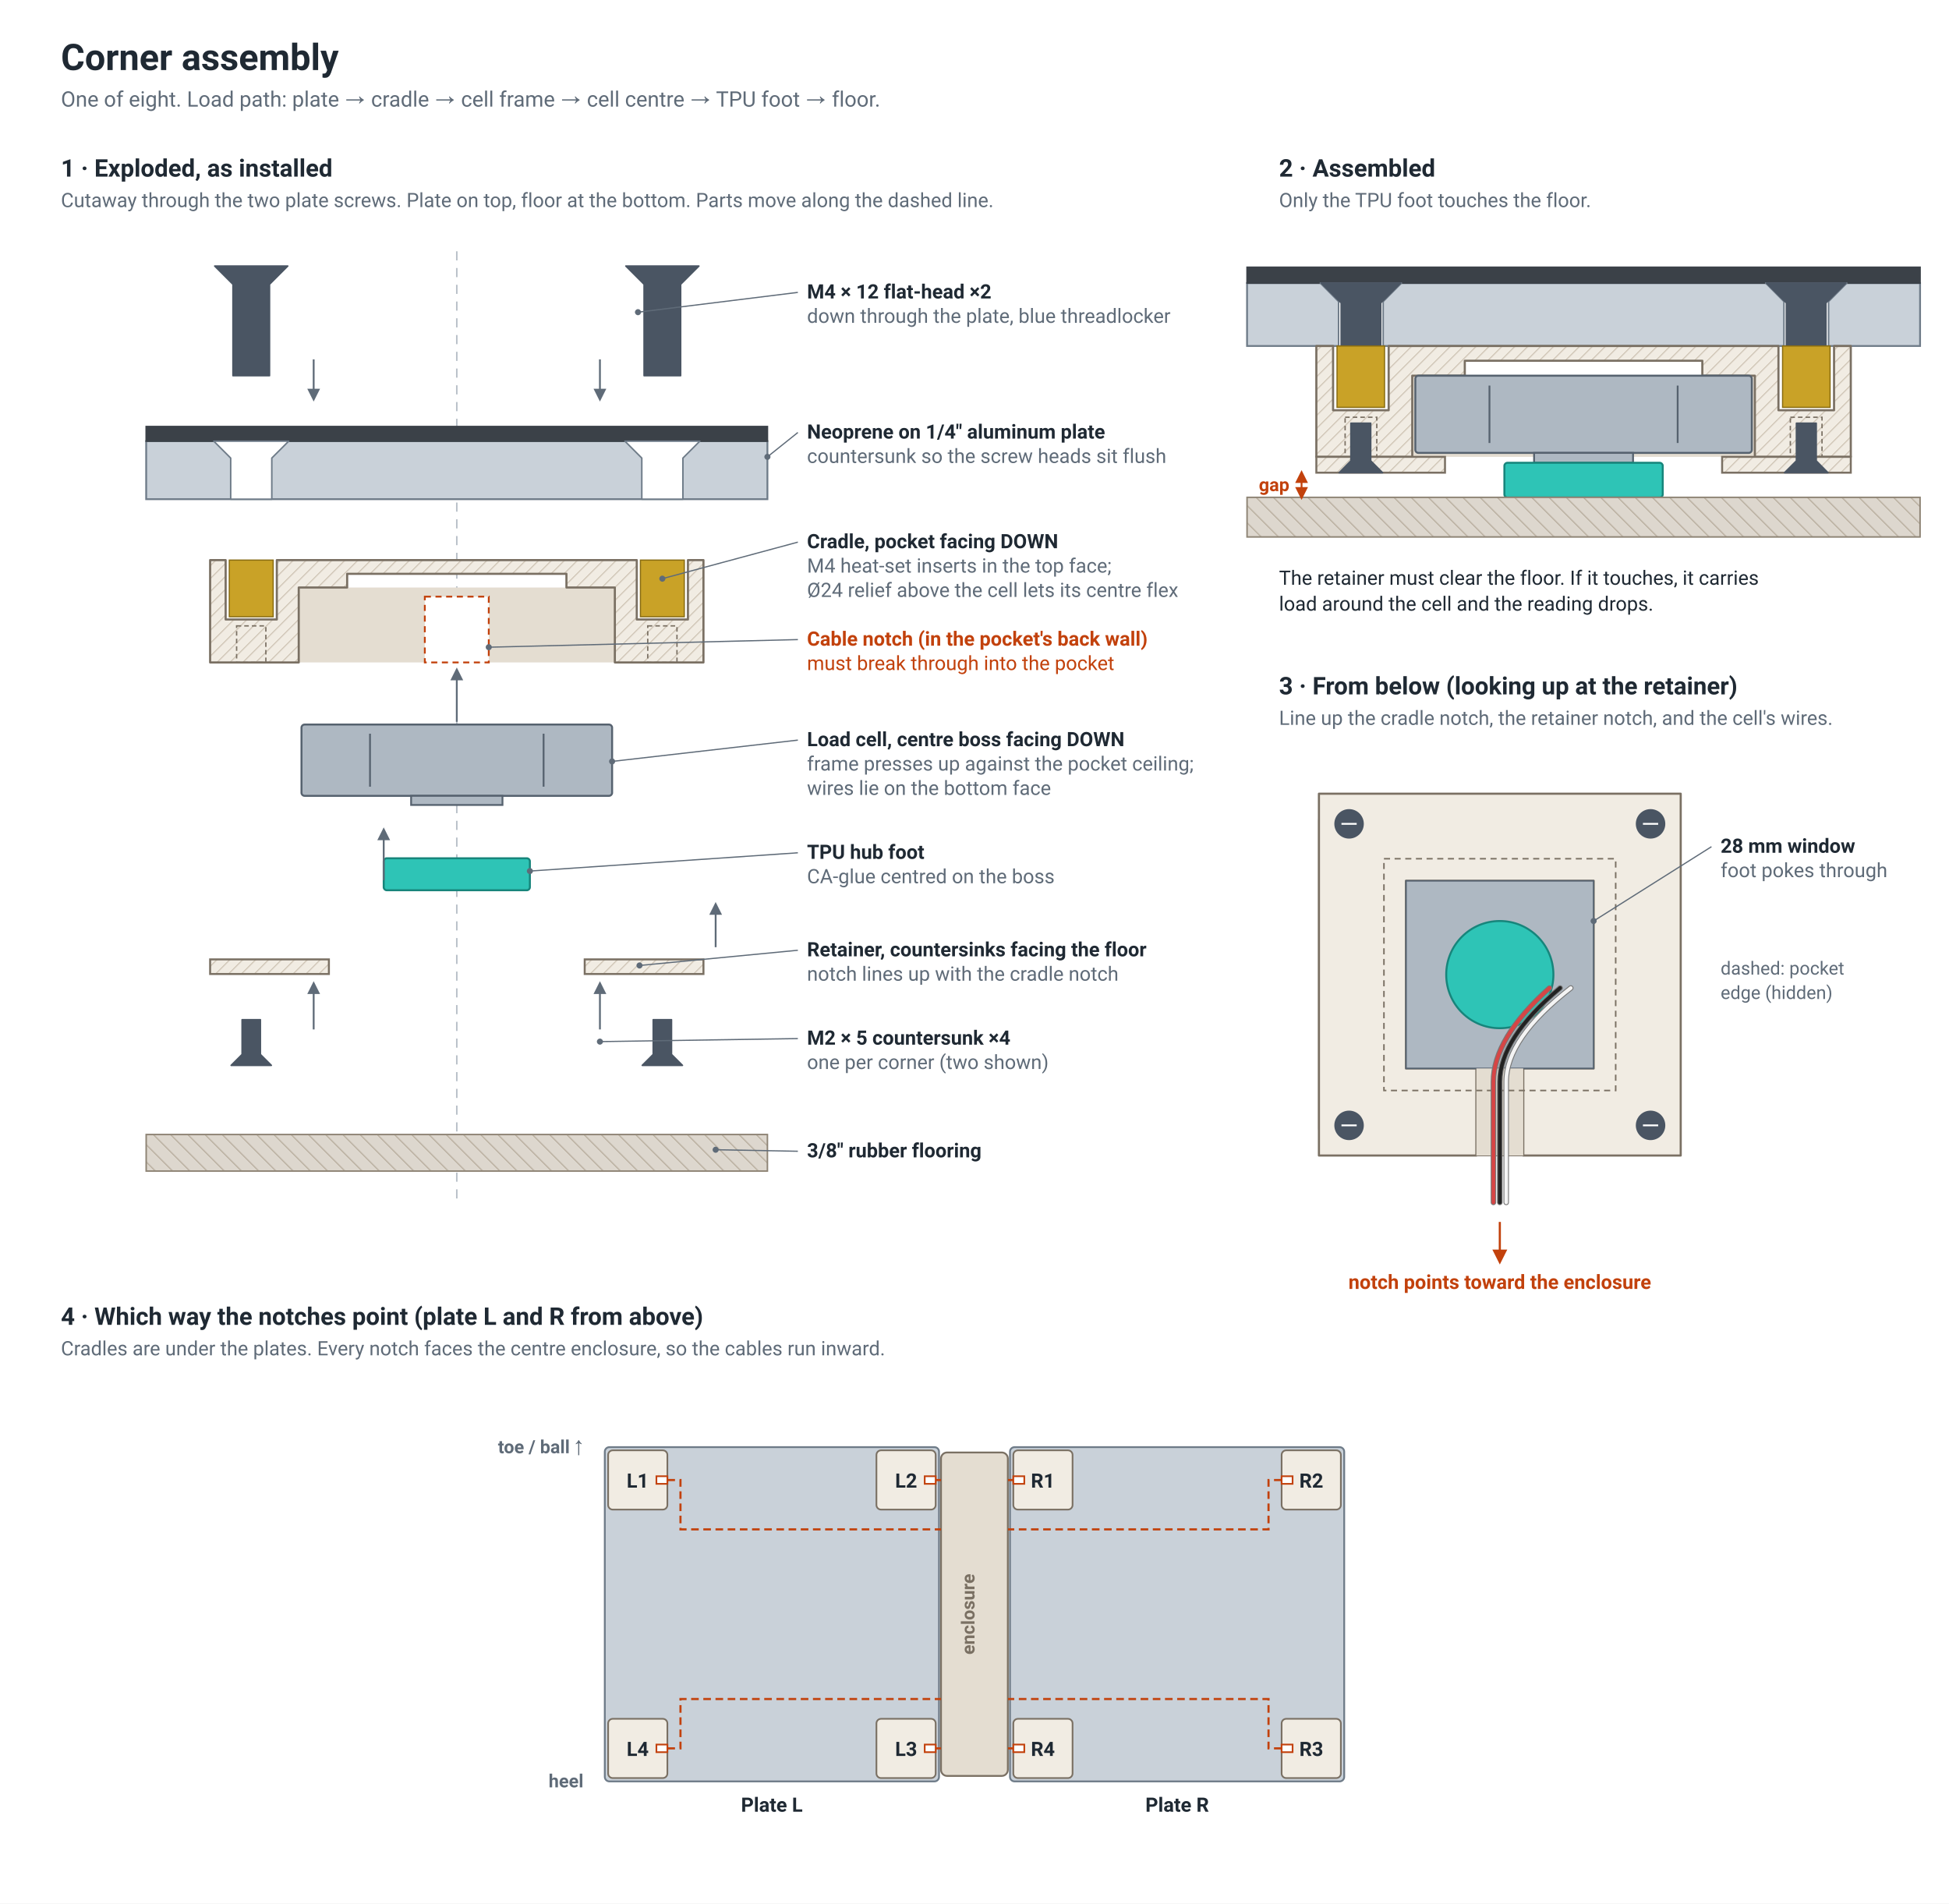
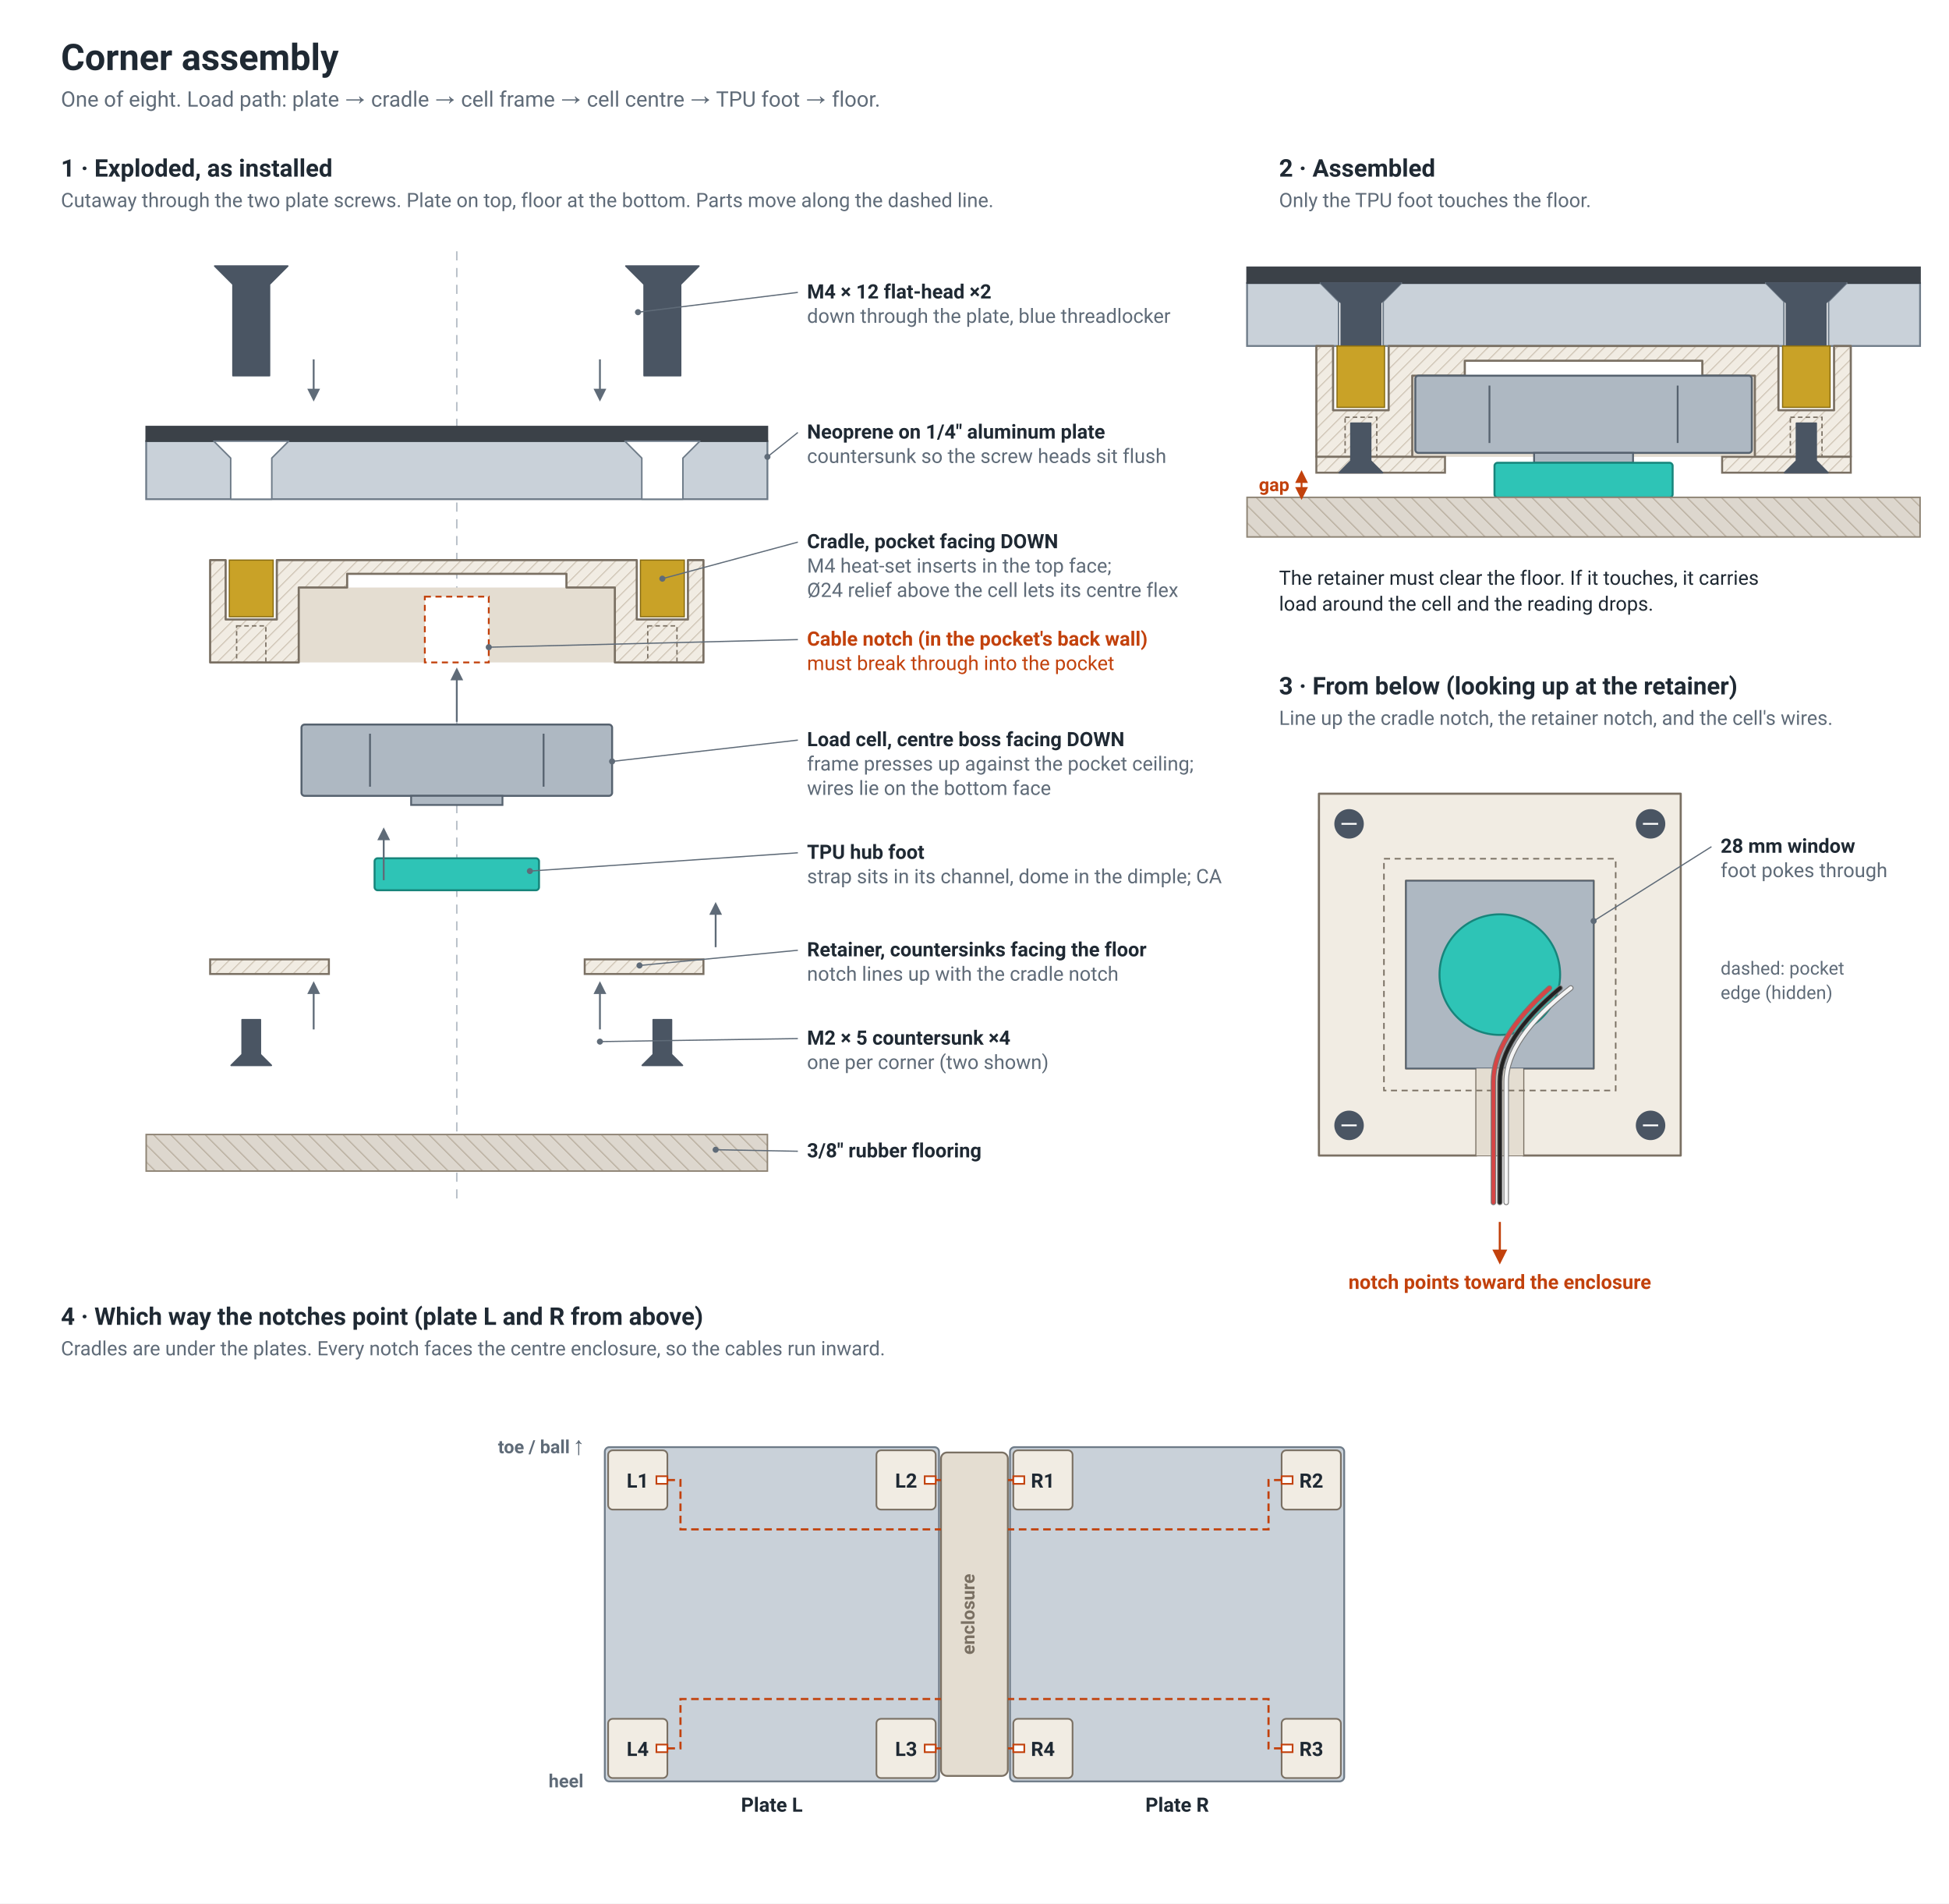
<svg xmlns="http://www.w3.org/2000/svg" viewBox="0 0 1280 1250" width="1280" height="1250" font-family="-apple-system, BlinkMacSystemFont, Segoe UI, Roboto, Helvetica, Arial, sans-serif">
  <defs>
    <pattern id="hatch" width="6" height="6" patternUnits="userSpaceOnUse" patternTransform="rotate(45)">
      <rect width="6" height="6" fill="#F1ECE3" />
      <line x1="0" y1="0" x2="0" y2="6" stroke="#CFC5B5" stroke-width="1.4" />
    </pattern>
    <pattern id="floor" width="8" height="8" patternUnits="userSpaceOnUse" patternTransform="rotate(-45)">
      <rect width="8" height="8" fill="#DDD7CE" />
      <line x1="0" y1="0" x2="0" y2="8" stroke="#B9AF9F" stroke-width="1.5" />
    </pattern>
    <marker id="arrow" viewBox="0 0 10 10" refX="8" refY="5" markerWidth="7" markerHeight="7" orient="auto-start-reverse">
      <path d="M0,0 L10,5 L0,10 z" fill="#5F6B78" />
    </marker>
    <marker id="arrowA" viewBox="0 0 10 10" refX="8" refY="5" markerWidth="7" markerHeight="7" orient="auto-start-reverse">
      <path d="M0,0 L10,5 L0,10 z" fill="#C2410C" />
    </marker>
  </defs>
  <rect x="0.0" y="0.0" width="1280.0" height="1250.0" fill="#FFFFFF" stroke="none" stroke-width="1.2" />
  <text x="40.0" y="46.0" font-size="24" font-weight="700" fill="#1F2933" text-anchor="start">Corner assembly</text>
  <text x="40.0" y="70.0" font-size="14" font-weight="400" fill="#5F6B78" text-anchor="start">One of eight. Load path: plate → cradle → cell frame → cell centre → TPU foot → floor.</text>
  <text x="40.0" y="116.0" font-size="16" font-weight="700" fill="#1F2933" text-anchor="start">1 · Exploded, as installed</text>
  <text x="40.0" y="136.0" font-size="13" font-weight="400" fill="#5F6B78" text-anchor="start">Cutaway through the two plate screws. Plate on top, floor at the bottom. Parts move along the dashed line.</text>
  <line x1="300.0" y1="165.0" x2="300.0" y2="790.0" stroke="#B8C0C8" stroke-width="1" stroke-dasharray="6 5" />
  <polygon points="141.0,174.7 189.0,174.7 177.0,186.7 177.0,246.7 153.0,246.7 153.0,186.7" fill="#4A5563" stroke="#4A5563" stroke-width="1" stroke-linejoin="round" />
  <polygon points="411.0,174.7 459.0,174.7 447.0,186.7 447.0,246.7 423.0,246.7 423.0,186.7" fill="#4A5563" stroke="#4A5563" stroke-width="1" stroke-linejoin="round" />
  <rect x="96.0" y="289.7" width="408.0" height="38.1" fill="#C9D1D9" stroke="#6E7B88" stroke-width="1.2" />
  <rect x="96.0" y="280.1" width="408.0" height="9.6" fill="#3B4148" stroke="#3B4148" stroke-width="1" />
  <polygon points="140.4,289.7 189.6,289.7 178.5,300.8 178.5,327.8 151.5,327.8 151.5,300.8" fill="#FFFFFF" stroke="#6E7B88" stroke-width="1" stroke-linejoin="round" />
  <polygon points="410.4,289.7 459.6,289.7 448.5,300.8 448.5,327.8 421.5,327.8 421.5,300.8" fill="#FFFFFF" stroke="#6E7B88" stroke-width="1" stroke-linejoin="round" />
  <rect x="196.2" y="385.8" width="207.6" height="49.2" fill="#E4DDD1" stroke="none" stroke-width="1.2" />
  <rect x="279.0" y="391.8" width="42.0" height="43.2" fill="#FFFFFF" stroke="#C2410C" stroke-width="1.2" stroke-dasharray="4 3" />
  <polygon points="138.0,367.8 148.2,367.8 148.2,406.8 181.8,406.8 181.8,367.8 418.2,367.8 418.2,406.8 451.8,406.8 451.8,367.8 462.0,367.8 462.0,435.0 403.8,435.0 403.8,385.8 372.0,385.8 372.0,376.8 228.0,376.8 228.0,385.8 196.2,385.8 196.2,435.0 138.0,435.0" fill="url(#hatch)" stroke="#7A7063" stroke-width="1.4" stroke-linejoin="round" />
  <rect x="150.6" y="367.8" width="28.8" height="37.2" fill="#C9A227" stroke="#8A6D12" stroke-width="0.8" />
  <rect x="420.6" y="367.8" width="28.8" height="37.2" fill="#C9A227" stroke="#8A6D12" stroke-width="0.8" />
  <rect x="155.4" y="411.0" width="19.2" height="24.0" fill="none" stroke="#7A7063" stroke-width="0.9" stroke-dasharray="3 2" />
  <rect x="425.4" y="411.0" width="19.2" height="24.0" fill="none" stroke="#7A7063" stroke-width="0.9" stroke-dasharray="3 2" />
  <rect x="198.0" y="475.8" width="204.0" height="46.8" fill="#AEB8C2" stroke="#56626F" stroke-width="1.3" rx="2" />
  <line x1="243.0" y1="481.8" x2="243.0" y2="516.6" stroke="#56626F" stroke-width="1.2" />
  <line x1="357.0" y1="481.8" x2="357.0" y2="516.6" stroke="#56626F" stroke-width="1.2" />
  <rect x="270.0" y="522.6" width="60.0" height="6.0" fill="#AEB8C2" stroke="#56626F" stroke-width="1.2" />
-   <rect x="252.0" y="563.6" width="96.0" height="21.0" fill="#2EC4B6" stroke="#17857B" stroke-width="1.3" rx="2" />
+   <rect x="246.0" y="563.6" width="108.0" height="21.0" fill="#2EC4B6" stroke="#17857B" stroke-width="1.3" rx="2" />
  <rect x="138.0" y="630.0" width="78.0" height="9.6" fill="url(#hatch)" stroke="#7A7063" stroke-width="1.3" />
  <rect x="384.0" y="630.0" width="78.0" height="9.6" fill="url(#hatch)" stroke="#7A7063" stroke-width="1.3" />
  <polygon points="151.8,699.6 178.2,699.6 171.0,692.4 171.0,669.6 159.0,669.6 159.0,692.4" fill="#4A5563" stroke="#4A5563" stroke-width="1" stroke-linejoin="round" />
  <polygon points="421.8,699.6 448.2,699.6 441.0,692.4 441.0,669.6 429.0,669.6 429.0,692.4" fill="#4A5563" stroke="#4A5563" stroke-width="1" stroke-linejoin="round" />
  <rect x="96.0" y="745.0" width="408.0" height="24.0" fill="url(#floor)" stroke="#8E8475" stroke-width="1" />
  <line x1="206.0" y1="236.0" x2="206.0" y2="262.0" stroke="#5F6B78" stroke-width="1.2" marker-end="url(#arrow)" />
  <line x1="394.0" y1="236.0" x2="394.0" y2="262.0" stroke="#5F6B78" stroke-width="1.2" marker-end="url(#arrow)" />
  <line x1="300.0" y1="474.0" x2="300.0" y2="440.0" stroke="#5F6B78" stroke-width="1.2" marker-end="url(#arrow)" />
  <line x1="252.0" y1="578.0" x2="252.0" y2="545.0" stroke="#5F6B78" stroke-width="1.2" marker-end="url(#arrow)" />
  <line x1="470.0" y1="622.0" x2="470.0" y2="594.0" stroke="#5F6B78" stroke-width="1.2" marker-end="url(#arrow)" />
  <line x1="206.0" y1="676.0" x2="206.0" y2="646.0" stroke="#5F6B78" stroke-width="1.2" marker-end="url(#arrow)" />
  <line x1="394.0" y1="676.0" x2="394.0" y2="646.0" stroke="#5F6B78" stroke-width="1.2" marker-end="url(#arrow)" />
  <line x1="419.0" y1="205.0" x2="524.0" y2="192.0" stroke="#5F6B78" stroke-width="0.8" />
  <circle cx="419.0" cy="205.0" r="2" fill="#5F6B78" />
  <text x="530.0" y="196.0" font-size="13" font-weight="600" fill="#1F2933" text-anchor="start">M4 × 12 flat-head ×2</text>
  <text x="530.0" y="212.0" font-size="13" font-weight="400" fill="#5F6B78" text-anchor="start">down through the plate, blue threadlocker</text>
  <line x1="504.0" y1="300.0" x2="524.0" y2="284.0" stroke="#5F6B78" stroke-width="0.8" />
  <circle cx="504.0" cy="300.0" r="2" fill="#5F6B78" />
  <text x="530.0" y="288.0" font-size="13" font-weight="600" fill="#1F2933" text-anchor="start">Neoprene on 1/4" aluminum plate</text>
  <text x="530.0" y="304.0" font-size="13" font-weight="400" fill="#5F6B78" text-anchor="start">countersunk so the screw heads sit flush</text>
  <line x1="435.0" y1="380.0" x2="524.0" y2="356.0" stroke="#5F6B78" stroke-width="0.8" />
  <circle cx="435.0" cy="380.0" r="2" fill="#5F6B78" />
  <text x="530.0" y="360.0" font-size="13" font-weight="600" fill="#1F2933" text-anchor="start">Cradle, pocket facing DOWN</text>
  <text x="530.0" y="376.0" font-size="13" font-weight="400" fill="#5F6B78" text-anchor="start">M4 heat-set inserts in the top face;</text>
  <text x="530.0" y="392.0" font-size="13" font-weight="400" fill="#5F6B78" text-anchor="start">Ø24 relief above the cell lets its centre flex</text>
  <line x1="321.0" y1="425.0" x2="524.0" y2="420.0" stroke="#5F6B78" stroke-width="0.8" />
  <circle cx="321.0" cy="425.0" r="2" fill="#5F6B78" />
  <text x="530.0" y="424.0" font-size="13" font-weight="600" fill="#C2410C" text-anchor="start">Cable notch (in the pocket's back wall)</text>
  <text x="530.0" y="440.0" font-size="13" font-weight="400" fill="#C2410C" text-anchor="start">must break through into the pocket</text>
  <line x1="402.0" y1="500.0" x2="524.0" y2="486.0" stroke="#5F6B78" stroke-width="0.8" />
  <circle cx="402.0" cy="500.0" r="2" fill="#5F6B78" />
  <text x="530.0" y="490.0" font-size="13" font-weight="600" fill="#1F2933" text-anchor="start">Load cell, centre boss facing DOWN</text>
  <text x="530.0" y="506.0" font-size="13" font-weight="400" fill="#5F6B78" text-anchor="start">frame presses up against the pocket ceiling;</text>
  <text x="530.0" y="522.0" font-size="13" font-weight="400" fill="#5F6B78" text-anchor="start">wires lie on the bottom face</text>
  <line x1="348.0" y1="572.0" x2="524.0" y2="560.0" stroke="#5F6B78" stroke-width="0.8" />
  <circle cx="348.0" cy="572.0" r="2" fill="#5F6B78" />
  <text x="530.0" y="564.0" font-size="13" font-weight="600" fill="#1F2933" text-anchor="start">TPU hub foot</text>
-   <text x="530.0" y="580.0" font-size="13" font-weight="400" fill="#5F6B78" text-anchor="start">CA-glue centred on the boss</text>
+   <text x="530.0" y="580.0" font-size="13" font-weight="400" fill="#5F6B78" text-anchor="start">strap sits in its channel, dome in the dimple; CA</text>
  <line x1="420.0" y1="634.0" x2="524.0" y2="624.0" stroke="#5F6B78" stroke-width="0.8" />
  <circle cx="420.0" cy="634.0" r="2" fill="#5F6B78" />
  <text x="530.0" y="628.0" font-size="13" font-weight="600" fill="#1F2933" text-anchor="start">Retainer, countersinks facing the floor</text>
  <text x="530.0" y="644.0" font-size="13" font-weight="400" fill="#5F6B78" text-anchor="start">notch lines up with the cradle notch</text>
  <line x1="394.0" y1="684.0" x2="524.0" y2="682.0" stroke="#5F6B78" stroke-width="0.8" />
  <circle cx="394.0" cy="684.0" r="2" fill="#5F6B78" />
  <text x="530.0" y="686.0" font-size="13" font-weight="600" fill="#1F2933" text-anchor="start">M2 × 5 countersunk ×4</text>
  <text x="530.0" y="702.0" font-size="13" font-weight="400" fill="#5F6B78" text-anchor="start">one per corner (two shown)</text>
  <line x1="470.0" y1="755.0" x2="524.0" y2="756.0" stroke="#5F6B78" stroke-width="0.8" />
  <circle cx="470.0" cy="755.0" r="2" fill="#5F6B78" />
  <text x="530.0" y="760.0" font-size="13" font-weight="600" fill="#1F2933" text-anchor="start">3/8" rubber flooring</text>
  <text x="840.0" y="116.0" font-size="16" font-weight="700" fill="#1F2933" text-anchor="start">2 · Assembled</text>
  <text x="840.0" y="136.0" font-size="13" font-weight="400" fill="#5F6B78" text-anchor="start">Only the TPU foot touches the floor.</text>
  <rect x="819.0" y="185.9" width="442.0" height="41.3" fill="#C9D1D9" stroke="#6E7B88" stroke-width="1.2" />
  <rect x="819.0" y="175.5" width="442.0" height="10.4" fill="#3B4148" stroke="#3B4148" stroke-width="1" />
  <polygon points="867.1,185.9 920.4,185.9 908.4,198.0 908.4,227.2 879.1,227.2 879.1,198.0" fill="#FFFFFF" stroke="#6E7B88" stroke-width="1" stroke-linejoin="round" />
  <polygon points="1159.6,185.9 1212.9,185.9 1200.9,198.0 1200.9,227.2 1171.6,227.2 1171.6,198.0" fill="#FFFFFF" stroke="#6E7B88" stroke-width="1" stroke-linejoin="round" />
  <polygon points="867.8,185.9 919.8,185.9 906.8,198.9 906.8,263.9 880.8,263.9 880.8,198.9" fill="#4A5563" stroke="#4A5563" stroke-width="1" stroke-linejoin="round" />
  <polygon points="1160.2,185.9 1212.2,185.9 1199.2,198.9 1199.2,263.9 1173.2,263.9 1173.2,198.9" fill="#4A5563" stroke="#4A5563" stroke-width="1" stroke-linejoin="round" />
  <rect x="927.5" y="246.7" width="224.9" height="53.3" fill="#E4DDD1" stroke="none" stroke-width="1.2" />
  <rect x="1017.2" y="253.2" width="45.5" height="46.8" fill="#FFFFFF" stroke="#C2410C" stroke-width="1.2" stroke-dasharray="4 3" />
  <polygon points="864.5,227.2 875.5,227.2 875.5,269.4 912.0,269.4 912.0,227.2 1168.0,227.2 1168.0,269.4 1204.5,269.4 1204.5,227.2 1215.5,227.2 1215.5,300.0 1152.5,300.0 1152.5,246.7 1118.0,246.7 1118.0,236.9 962.0,236.9 962.0,246.7 927.5,246.7 927.5,300.0 864.5,300.0" fill="url(#hatch)" stroke="#7A7063" stroke-width="1.4" stroke-linejoin="round" />
  <rect x="878.1" y="227.2" width="31.2" height="40.3" fill="#C9A227" stroke="#8A6D12" stroke-width="0.8" />
  <rect x="1170.7" y="227.2" width="31.2" height="40.3" fill="#C9A227" stroke="#8A6D12" stroke-width="0.8" />
  <rect x="883.4" y="274.0" width="20.8" height="26.0" fill="none" stroke="#7A7063" stroke-width="0.9" stroke-dasharray="3 2" />
  <rect x="1175.8" y="274.0" width="20.8" height="26.0" fill="none" stroke="#7A7063" stroke-width="0.9" stroke-dasharray="3 2" />
  <rect x="929.5" y="246.7" width="221.0" height="50.7" fill="#AEB8C2" stroke="#56626F" stroke-width="1.3" rx="2" />
  <line x1="978.2" y1="253.2" x2="978.2" y2="290.9" stroke="#56626F" stroke-width="1.2" />
  <line x1="1101.8" y1="253.2" x2="1101.8" y2="290.9" stroke="#56626F" stroke-width="1.2" />
  <rect x="1007.5" y="297.4" width="65.0" height="6.5" fill="#AEB8C2" stroke="#56626F" stroke-width="1.2" />
-   <rect x="988.0" y="303.9" width="104.0" height="22.8" fill="#2EC4B6" stroke="#17857B" stroke-width="1.3" rx="2" />
+   <rect x="981.5" y="303.9" width="117.0" height="22.8" fill="#2EC4B6" stroke="#17857B" stroke-width="1.3" rx="2" />
  <rect x="864.5" y="300.0" width="84.5" height="10.4" fill="url(#hatch)" stroke="#7A7063" stroke-width="1.3" />
  <rect x="1131.0" y="300.0" width="84.5" height="10.4" fill="url(#hatch)" stroke="#7A7063" stroke-width="1.3" />
  <polygon points="879.5,310.4 908.0,310.4 900.2,302.6 900.2,277.9 887.2,277.9 887.2,302.6" fill="#4A5563" stroke="#4A5563" stroke-width="1" stroke-linejoin="round" />
  <polygon points="1172.0,310.4 1200.5,310.4 1192.8,302.6 1192.8,277.9 1179.8,277.9 1179.8,302.6" fill="#4A5563" stroke="#4A5563" stroke-width="1" stroke-linejoin="round" />
  <rect x="819.0" y="326.6" width="442.0" height="26.0" fill="url(#floor)" stroke="#8E8475" stroke-width="1" />
  <line x1="854.8" y1="310.4" x2="854.8" y2="326.6" stroke="#C2410C" stroke-width="1.2" marker-start="url(#arrowA)" marker-end="url(#arrowA)" />
  <text x="846.8" y="322.5" font-size="12" font-weight="600" fill="#C2410C" text-anchor="end">gap</text>
  <text x="840.0" y="384.0" font-size="13" font-weight="400" fill="#1F2933" text-anchor="start">The retainer must clear the floor. If it touches, it carries</text>
  <text x="840.0" y="401.0" font-size="13" font-weight="400" fill="#1F2933" text-anchor="start">load around the cell and the reading drops.</text>
  <text x="840.0" y="456.0" font-size="16" font-weight="700" fill="#1F2933" text-anchor="start">3 · From below (looking up at the retainer)</text>
  <text x="840.0" y="476.0" font-size="13" font-weight="400" fill="#5F6B78" text-anchor="start">Line up the cradle notch, the retainer notch, and the cell's wires.</text>
  <rect x="866.2" y="521.2" width="237.6" height="237.6" fill="#E4DDD1" stroke="#7A7063" stroke-width="1" rx="18" />
  <polygon points="866.2,521.2 1103.8,521.2 1103.8,758.8 1000.4,758.8 1000.4,701.6 1046.6,701.6 1046.6,578.4 923.4,578.4 923.4,701.6 969.6,701.6 969.6,758.8 866.2,758.8" fill="#F1ECE3" stroke="#7A7063" stroke-width="1.4" stroke-linejoin="round" />
  <rect x="923.4" y="578.4" width="123.2" height="123.2" fill="#AEB8C2" stroke="#56626F" stroke-width="1" />
  <rect x="969.6" y="701.6" width="30.8" height="57.2" fill="#E4DDD1" stroke="none" stroke-width="1.2" />
  <rect x="908.9" y="563.9" width="152.2" height="152.2" fill="none" stroke="#7A7063" stroke-width="1" stroke-dasharray="4 3" />
-   <circle cx="985.0" cy="640.0" r="35.2" fill="#2EC4B6" stroke="#17857B" stroke-width="1.3" />
+   <circle cx="985.0" cy="640.0" r="39.6" fill="#2EC4B6" stroke="#17857B" stroke-width="1.3" />
  <path d="M1017.6,648.8 Q980.8,681.8 980.8,710.4 L980.8,789.6" fill="none" stroke="#777" stroke-width="3.6" stroke-linecap="round" />
  <path d="M1017.6,648.8 Q980.8,681.8 980.8,710.4 L980.8,789.6" fill="none" stroke="#D64545" stroke-width="2.4" stroke-linecap="round" />
  <path d="M1024.6,648.8 Q985.0,681.8 985.0,710.4 L985.0,789.6" fill="none" stroke="#777" stroke-width="3.6" stroke-linecap="round" />
  <path d="M1024.6,648.8 Q985.0,681.8 985.0,710.4 L985.0,789.6" fill="none" stroke="#222222" stroke-width="2.4" stroke-linecap="round" />
  <path d="M1031.6,648.8 Q989.2,681.8 989.2,710.4 L989.2,789.6" fill="none" stroke="#777" stroke-width="3.6" stroke-linecap="round" />
  <path d="M1031.6,648.8 Q989.2,681.8 989.2,710.4 L989.2,789.6" fill="none" stroke="#F4F4F4" stroke-width="2.4" stroke-linecap="round" />
  <circle cx="886.0" cy="739.0" r="9.68" fill="#4A5563" />
  <line x1="881.0" y1="739.0" x2="891.0" y2="739.0" stroke="#FFFFFF" stroke-width="1.2" />
  <circle cx="886.0" cy="541.0" r="9.68" fill="#4A5563" />
  <line x1="881.0" y1="541.0" x2="891.0" y2="541.0" stroke="#FFFFFF" stroke-width="1.2" />
  <circle cx="1084.0" cy="739.0" r="9.68" fill="#4A5563" />
  <line x1="1079.0" y1="739.0" x2="1089.0" y2="739.0" stroke="#FFFFFF" stroke-width="1.2" />
  <circle cx="1084.0" cy="541.0" r="9.68" fill="#4A5563" />
  <line x1="1079.0" y1="541.0" x2="1089.0" y2="541.0" stroke="#FFFFFF" stroke-width="1.2" />
  <line x1="985.0" y1="802.4" x2="985.0" y2="828.4" stroke="#C2410C" stroke-width="1.4" marker-end="url(#arrowA)" />
  <text x="985.0" y="846.4" font-size="13" font-weight="600" fill="#C2410C" text-anchor="middle">notch points toward the enclosure</text>
  <line x1="1046.6" y1="604.8" x2="1124.0" y2="556.0" stroke="#5F6B78" stroke-width="0.8" />
  <circle cx="1046.6" cy="604.8" r="2" fill="#5F6B78" />
  <text x="1130.0" y="560.0" font-size="13" font-weight="600" fill="#1F2933" text-anchor="start">28 mm window</text>
  <text x="1130.0" y="576.0" font-size="13" font-weight="400" fill="#5F6B78" text-anchor="start">foot pokes through</text>
  <text x="1130.0" y="640.0" font-size="12" font-weight="400" fill="#5F6B78" text-anchor="start">dashed: pocket</text>
  <text x="1130.0" y="656.0" font-size="12" font-weight="400" fill="#5F6B78" text-anchor="start">edge (hidden)</text>
  <text x="40.0" y="870.0" font-size="16" font-weight="700" fill="#1F2933" text-anchor="start">4 · Which way the notches point (plate L and R from above)</text>
  <text x="40.0" y="890.0" font-size="13" font-weight="400" fill="#5F6B78" text-anchor="start">Cradles are under the plates. Every notch faces the centre enclosure, so the cables run inward.</text>
  <rect x="397.2" y="950.3" width="219.5" height="219.5" fill="#C9D1D9" stroke="#6E7B88" stroke-width="1.2" rx="3" />
  <text x="506.9" y="1189.7" font-size="13" font-weight="600" fill="#1F2933" text-anchor="middle">Plate L</text>
  <rect x="663.3" y="950.3" width="219.5" height="219.5" fill="#C9D1D9" stroke="#6E7B88" stroke-width="1.2" rx="3" />
  <text x="773.1" y="1189.7" font-size="13" font-weight="600" fill="#1F2933" text-anchor="middle">Plate R</text>
  <rect x="618.0" y="953.8" width="43.9" height="212.4" fill="#E4DDD1" stroke="#7A7063" stroke-width="1.2" rx="4" />
  <text x="640.0" y="1060.0" font-size="12" font-weight="600" fill="#7A7063" text-anchor="middle" transform="rotate(-90 640.0 1060.0)">enclosure</text>
  <rect x="399.4" y="952.4" width="38.9" height="38.9" fill="#F1ECE3" stroke="#7A7063" stroke-width="1.1" rx="3" />
  <rect x="431.1" y="969.4" width="7.2" height="5.0" fill="#FFFFFF" stroke="#C2410C" stroke-width="1.1" />
  <path d="M438.3,971.9 L446.9,971.9 L446.9,1004.3 L618.0,1004.3" fill="none" stroke="#C2410C" stroke-width="1.4" stroke-dasharray="5 3" />
  <text x="418.8" y="976.9" font-size="13" font-weight="700" fill="#1F2933" text-anchor="middle">L1</text>
  <rect x="575.6" y="952.4" width="38.9" height="38.9" fill="#F1ECE3" stroke="#7A7063" stroke-width="1.1" rx="3" />
  <rect x="607.3" y="969.4" width="7.2" height="5.0" fill="#FFFFFF" stroke="#C2410C" stroke-width="1.1" />
  <path d="M614.5,971.9 L618.0,971.9" fill="none" stroke="#C2410C" stroke-width="1.4" stroke-dasharray="5 3" />
  <text x="595.1" y="976.9" font-size="13" font-weight="700" fill="#1F2933" text-anchor="middle">L2</text>
  <rect x="575.6" y="1128.7" width="38.9" height="38.9" fill="#F1ECE3" stroke="#7A7063" stroke-width="1.1" rx="3" />
  <rect x="607.3" y="1145.6" width="7.2" height="5.0" fill="#FFFFFF" stroke="#C2410C" stroke-width="1.1" />
  <path d="M614.5,1148.1 L618.0,1148.1" fill="none" stroke="#C2410C" stroke-width="1.4" stroke-dasharray="5 3" />
  <text x="595.1" y="1153.1" font-size="13" font-weight="700" fill="#1F2933" text-anchor="middle">L3</text>
  <rect x="399.4" y="1128.7" width="38.9" height="38.9" fill="#F1ECE3" stroke="#7A7063" stroke-width="1.1" rx="3" />
  <rect x="431.1" y="1145.6" width="7.2" height="5.0" fill="#FFFFFF" stroke="#C2410C" stroke-width="1.1" />
  <path d="M438.3,1148.1 L446.9,1148.1 L446.9,1115.7 L618.0,1115.7" fill="none" stroke="#C2410C" stroke-width="1.4" stroke-dasharray="5 3" />
  <text x="418.8" y="1153.1" font-size="13" font-weight="700" fill="#1F2933" text-anchor="middle">L4</text>
  <rect x="665.5" y="952.4" width="38.9" height="38.9" fill="#F1ECE3" stroke="#7A7063" stroke-width="1.1" rx="3" />
  <rect x="665.5" y="969.4" width="7.2" height="5.0" fill="#FFFFFF" stroke="#C2410C" stroke-width="1.1" />
  <path d="M665.5,971.9 L662.0,971.9" fill="none" stroke="#C2410C" stroke-width="1.4" stroke-dasharray="5 3" />
  <text x="684.9" y="976.9" font-size="13" font-weight="700" fill="#1F2933" text-anchor="middle">R1</text>
  <rect x="841.7" y="952.4" width="38.9" height="38.9" fill="#F1ECE3" stroke="#7A7063" stroke-width="1.1" rx="3" />
  <rect x="841.7" y="969.4" width="7.2" height="5.0" fill="#FFFFFF" stroke="#C2410C" stroke-width="1.1" />
  <path d="M841.7,971.9 L833.1,971.9 L833.1,1004.3 L662.0,1004.3" fill="none" stroke="#C2410C" stroke-width="1.4" stroke-dasharray="5 3" />
  <text x="861.2" y="976.9" font-size="13" font-weight="700" fill="#1F2933" text-anchor="middle">R2</text>
  <rect x="841.7" y="1128.7" width="38.9" height="38.9" fill="#F1ECE3" stroke="#7A7063" stroke-width="1.1" rx="3" />
  <rect x="841.7" y="1145.6" width="7.2" height="5.0" fill="#FFFFFF" stroke="#C2410C" stroke-width="1.1" />
  <path d="M841.7,1148.1 L833.1,1148.1 L833.1,1115.7 L662.0,1115.7" fill="none" stroke="#C2410C" stroke-width="1.4" stroke-dasharray="5 3" />
  <text x="861.2" y="1153.1" font-size="13" font-weight="700" fill="#1F2933" text-anchor="middle">R3</text>
  <rect x="665.5" y="1128.7" width="38.9" height="38.9" fill="#F1ECE3" stroke="#7A7063" stroke-width="1.1" rx="3" />
  <rect x="665.5" y="1145.6" width="7.2" height="5.0" fill="#FFFFFF" stroke="#C2410C" stroke-width="1.1" />
  <path d="M665.5,1148.1 L662.0,1148.1" fill="none" stroke="#C2410C" stroke-width="1.4" stroke-dasharray="5 3" />
  <text x="684.9" y="1153.1" font-size="13" font-weight="700" fill="#1F2933" text-anchor="middle">R4</text>
  <text x="383.2" y="954.3" font-size="12" font-weight="600" fill="#5F6B78" text-anchor="end">toe / ball ↑</text>
  <text x="383.2" y="1173.7" font-size="12" font-weight="600" fill="#5F6B78" text-anchor="end">heel</text>
</svg>
